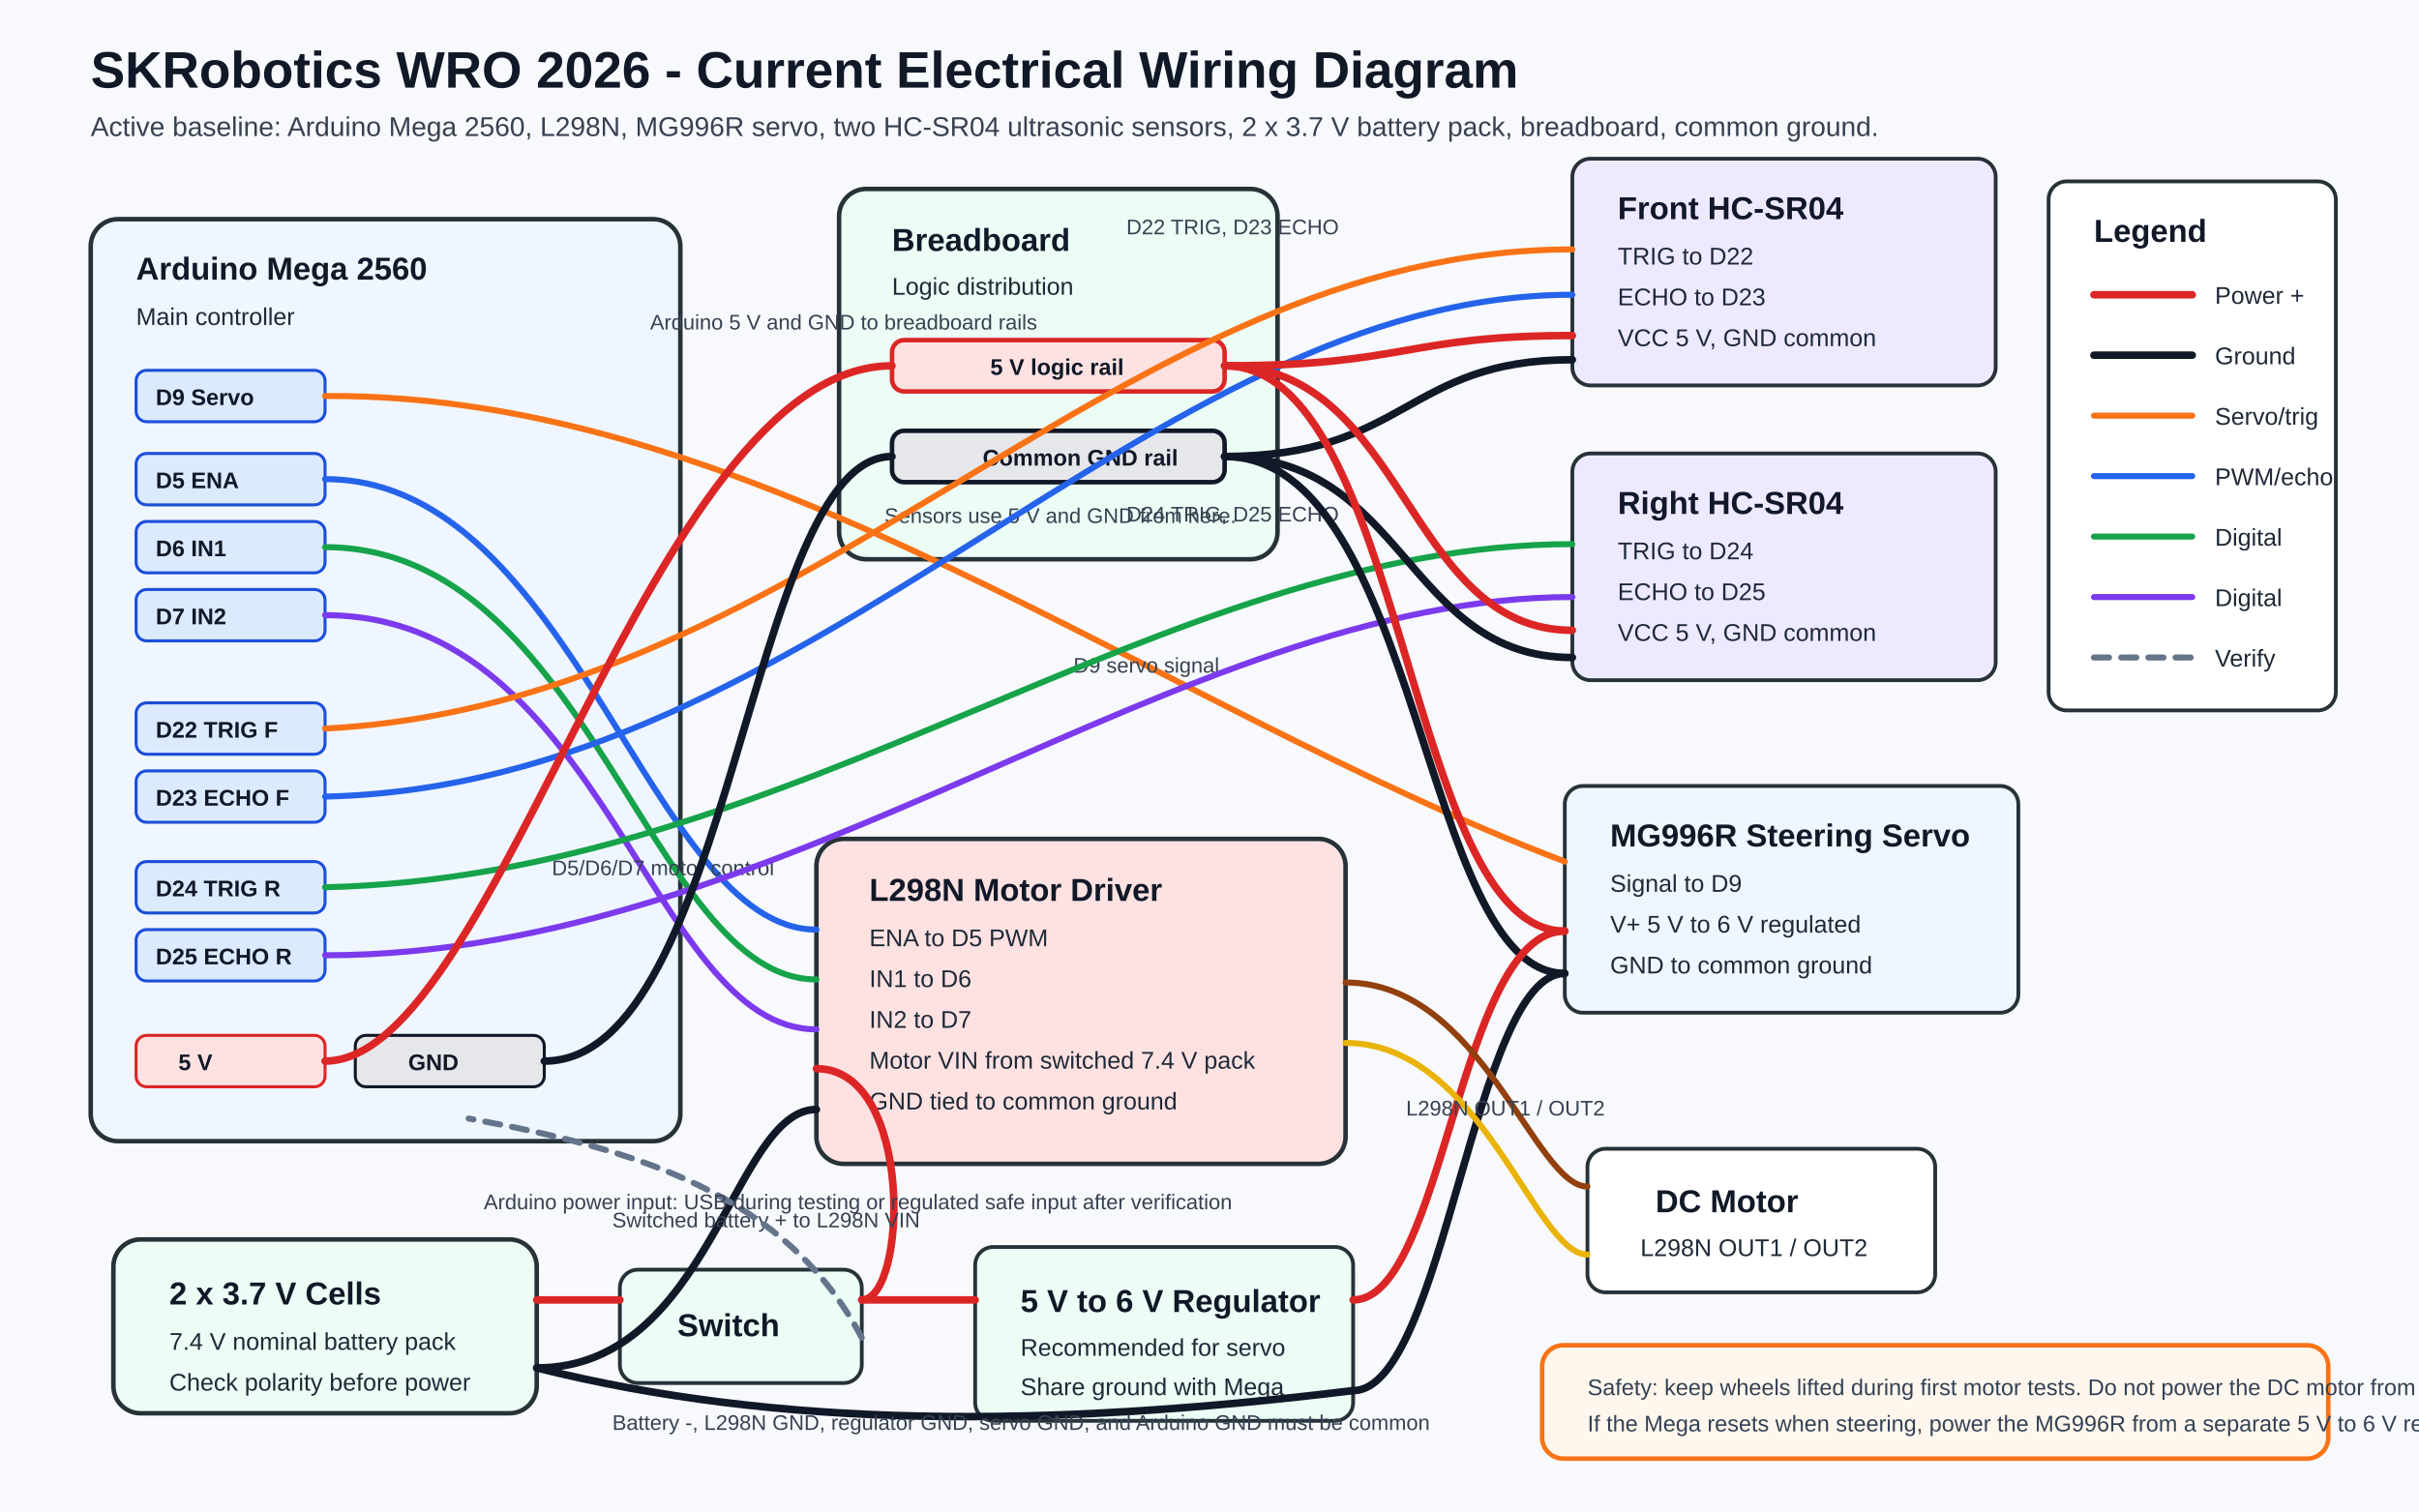
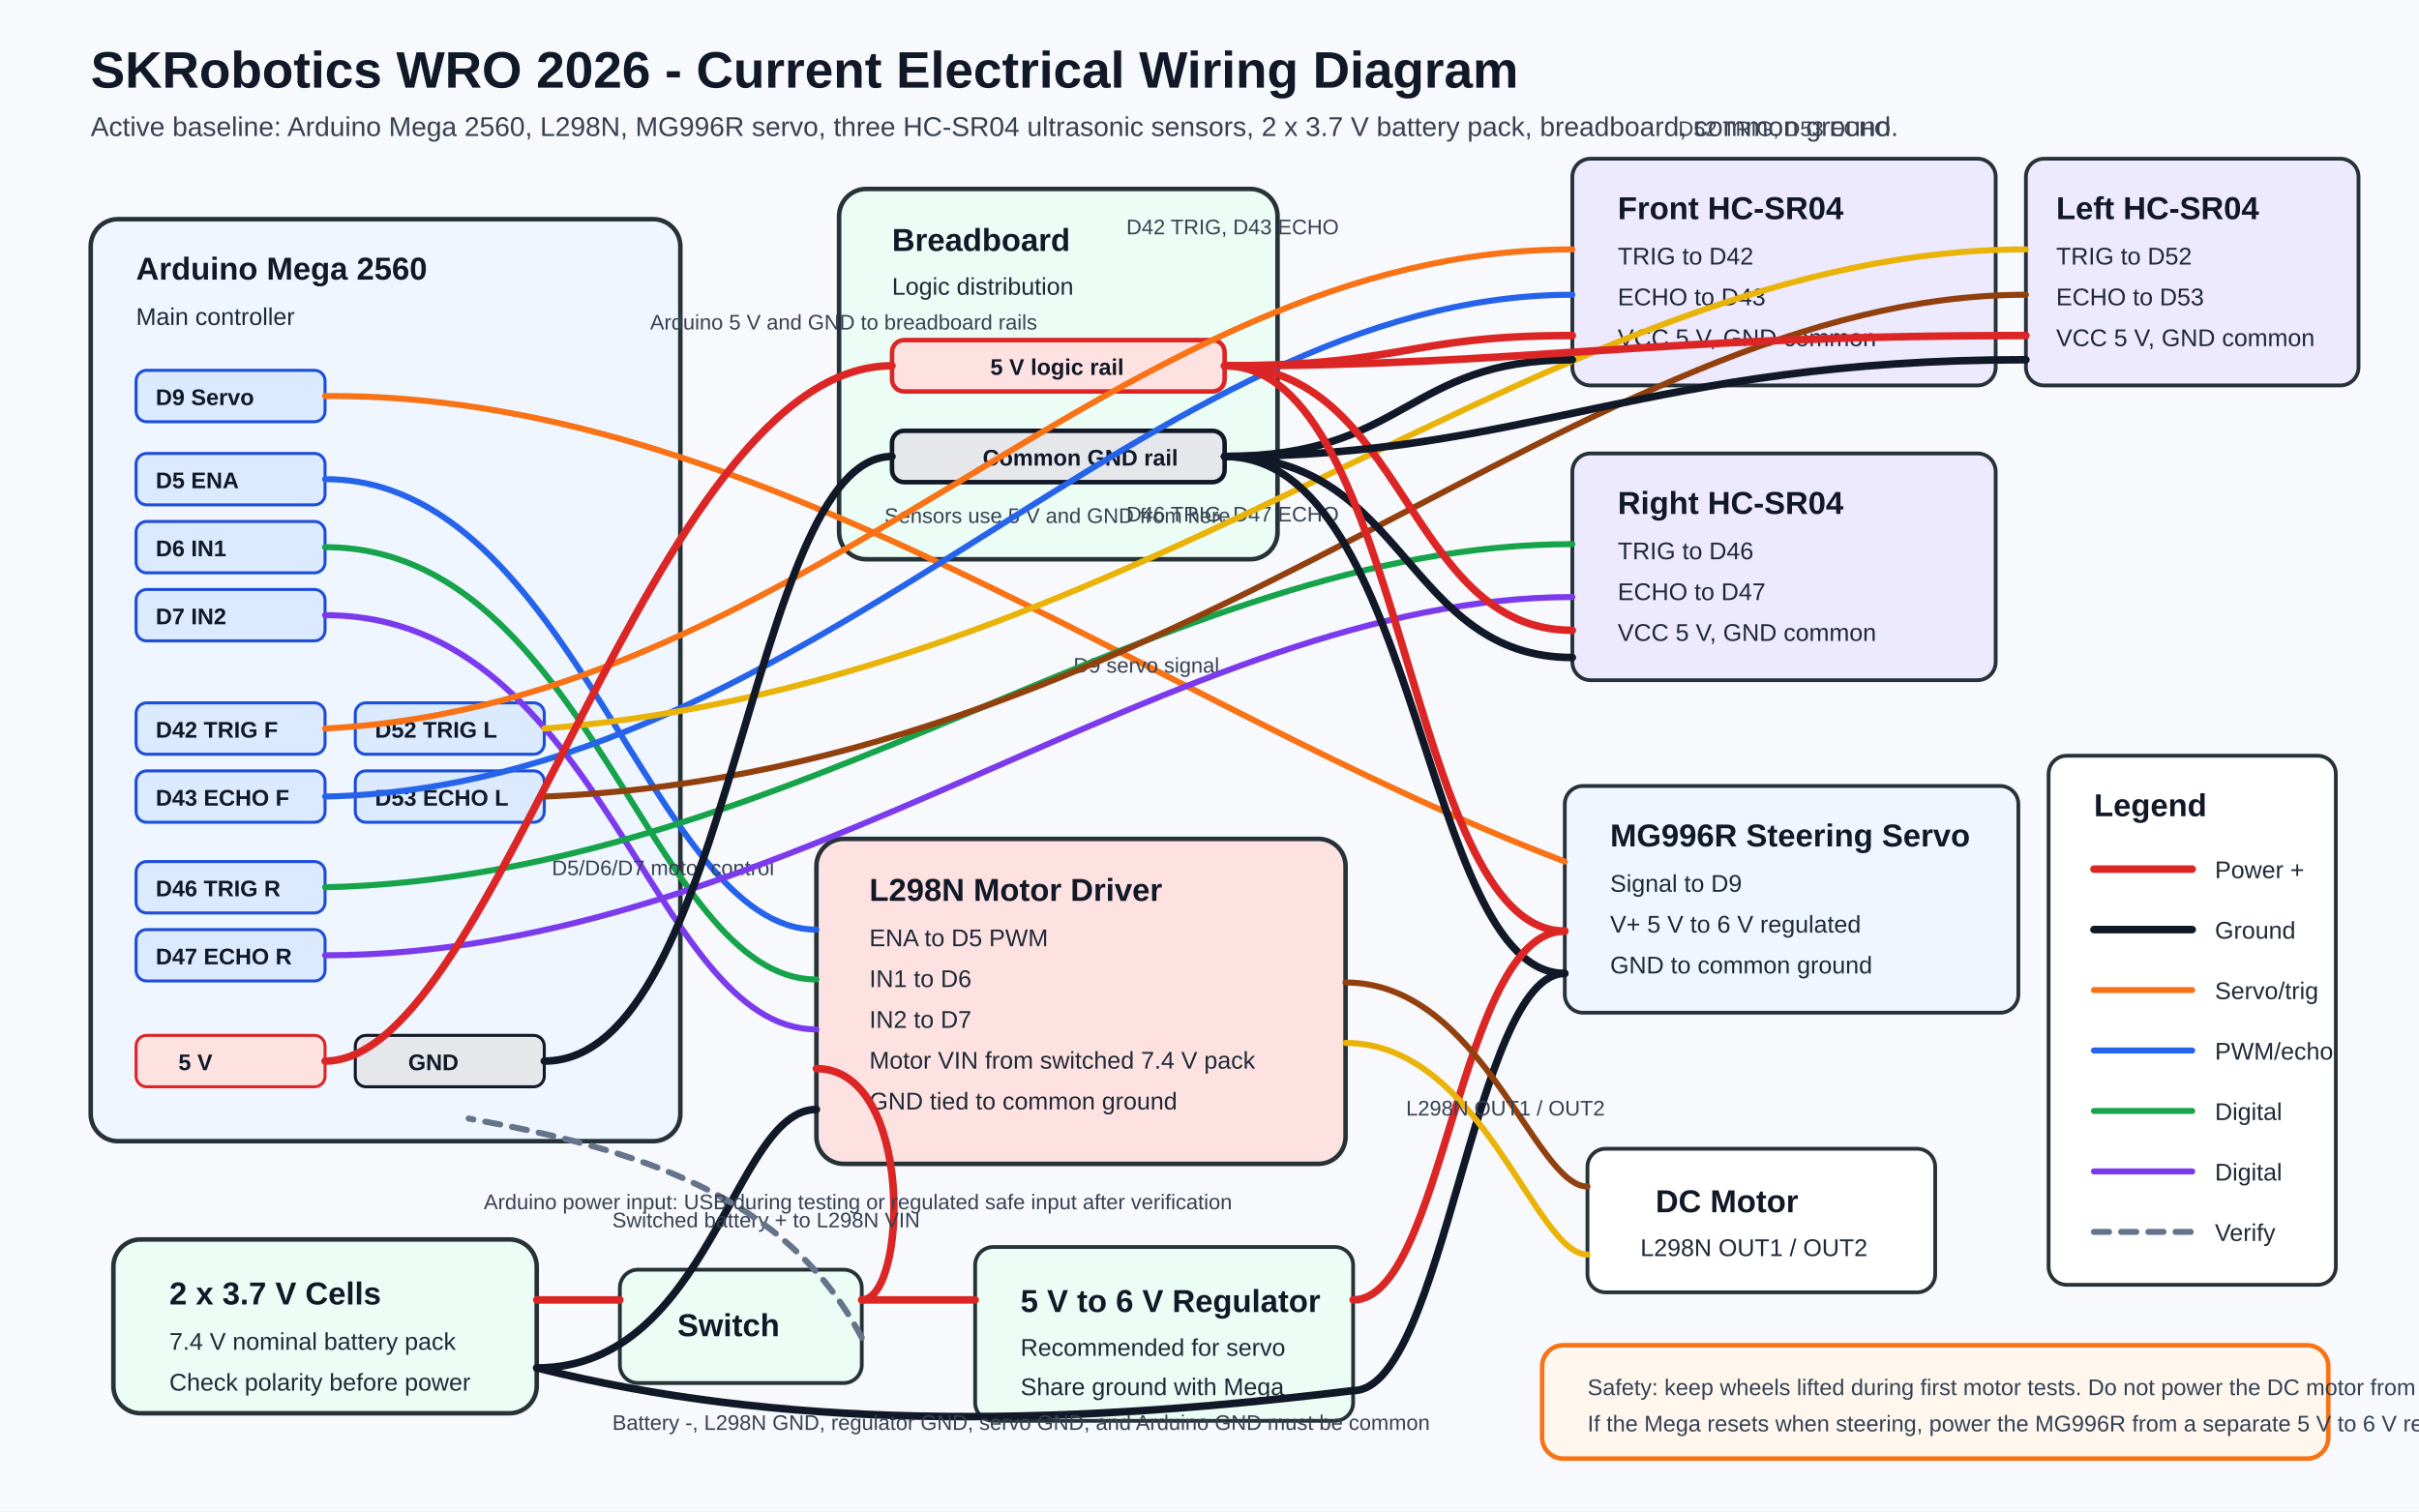
<svg xmlns="http://www.w3.org/2000/svg" width="1600" height="1000" viewBox="0 0 1600 1000">
  <defs>
    <style>
      .bg { fill: #f7f9fc; }
      .card { fill: #ffffff; stroke: #263238; stroke-width: 3; rx: 18; }
      .small-card { fill: #ffffff; stroke: #263238; stroke-width: 2.5; rx: 12; }
      .title { font: 700 34px Arial, sans-serif; fill: #111827; }
      .subtitle { font: 18px Arial, sans-serif; fill: #374151; }
      .label { font: 700 21px Arial, sans-serif; fill: #111827; }
      .text { font: 16px Arial, sans-serif; fill: #1f2937; }
      .tiny { font: 14px Arial, sans-serif; fill: #374151; }
      .pin { font: 700 15px Arial, sans-serif; fill: #111827; }
      .note { font: 15px Arial, sans-serif; fill: #334155; }
      .wire-red { fill: none; stroke: #dc2626; stroke-width: 5; stroke-linecap: round; stroke-linejoin: round; }
      .wire-black { fill: none; stroke: #111827; stroke-width: 5; stroke-linecap: round; stroke-linejoin: round; }
      .wire-orange { fill: none; stroke: #f97316; stroke-width: 4; stroke-linecap: round; stroke-linejoin: round; }
      .wire-blue { fill: none; stroke: #2563eb; stroke-width: 4; stroke-linecap: round; stroke-linejoin: round; }
      .wire-green { fill: none; stroke: #16a34a; stroke-width: 4; stroke-linecap: round; stroke-linejoin: round; }
      .wire-purple { fill: none; stroke: #7c3aed; stroke-width: 4; stroke-linecap: round; stroke-linejoin: round; }
      .wire-yellow { fill: none; stroke: #eab308; stroke-width: 4; stroke-linecap: round; stroke-linejoin: round; }
      .wire-brown { fill: none; stroke: #92400e; stroke-width: 4; stroke-linecap: round; stroke-linejoin: round; }
      .wire-gray { fill: none; stroke: #64748b; stroke-width: 4; stroke-linecap: round; stroke-linejoin: round; stroke-dasharray: 10 8; }
      .bus-red { fill: #fee2e2; stroke: #dc2626; stroke-width: 3; rx: 8; }
      .bus-black { fill: #e5e7eb; stroke: #111827; stroke-width: 3; rx: 8; }
      .component-fill { fill: #eff6ff; }
      .driver-fill { fill: #fee2e2; }
      .sensor-fill { fill: #ede9fe; }
      .power-fill { fill: #ecfdf5; }
    </style>
  </defs>
  <rect class="bg" width="1600" height="1000" />
  <text x="60" y="58" class="title">SKRobotics WRO 2026 - Current Electrical Wiring Diagram</text>
-   <text x="60" y="90" class="subtitle">Active baseline: Arduino Mega 2560, L298N, MG996R servo, two HC-SR04 ultrasonic sensors, 2 x 3.7 V battery pack, breadboard, common ground.</text>
+   <text x="60" y="90" class="subtitle">Active baseline: Arduino Mega 2560, L298N, MG996R servo, three HC-SR04 ultrasonic sensors, 2 x 3.7 V battery pack, breadboard, common ground.</text>
  <rect x="60" y="145" width="390" height="610" class="card component-fill" />
  <text x="90" y="185" class="label">Arduino Mega 2560</text>
  <text x="90" y="215" class="text">Main controller</text>
  <rect x="90" y="245" width="125" height="34" fill="#dbeafe" stroke="#1d4ed8" stroke-width="2" rx="7" />
  <text x="103" y="268" class="pin">D9 Servo</text>
  <rect x="90" y="300" width="125" height="34" fill="#dbeafe" stroke="#1d4ed8" stroke-width="2" rx="7" />
  <text x="103" y="323" class="pin">D5 ENA</text>
  <rect x="90" y="345" width="125" height="34" fill="#dbeafe" stroke="#1d4ed8" stroke-width="2" rx="7" />
  <text x="103" y="368" class="pin">D6 IN1</text>
  <rect x="90" y="390" width="125" height="34" fill="#dbeafe" stroke="#1d4ed8" stroke-width="2" rx="7" />
  <text x="103" y="413" class="pin">D7 IN2</text>
  <rect x="90" y="465" width="125" height="34" fill="#dbeafe" stroke="#1d4ed8" stroke-width="2" rx="7" />
-   <text x="103" y="488" class="pin">D22 TRIG F</text>
+   <text x="103" y="488" class="pin">D42 TRIG F</text>
  <rect x="90" y="510" width="125" height="34" fill="#dbeafe" stroke="#1d4ed8" stroke-width="2" rx="7" />
-   <text x="103" y="533" class="pin">D23 ECHO F</text>
+   <text x="103" y="533" class="pin">D43 ECHO F</text>
  <rect x="90" y="570" width="125" height="34" fill="#dbeafe" stroke="#1d4ed8" stroke-width="2" rx="7" />
-   <text x="103" y="593" class="pin">D24 TRIG R</text>
+   <text x="103" y="593" class="pin">D46 TRIG R</text>
  <rect x="90" y="615" width="125" height="34" fill="#dbeafe" stroke="#1d4ed8" stroke-width="2" rx="7" />
-   <text x="103" y="638" class="pin">D25 ECHO R</text>
+   <text x="103" y="638" class="pin">D47 ECHO R</text>
+   <rect x="235" y="465" width="125" height="34" fill="#dbeafe" stroke="#1d4ed8" stroke-width="2" rx="7" />
+   <text x="248" y="488" class="pin">D52 TRIG L</text>
+   <rect x="235" y="510" width="125" height="34" fill="#dbeafe" stroke="#1d4ed8" stroke-width="2" rx="7" />
+   <text x="248" y="533" class="pin">D53 ECHO L</text>
  <rect x="90" y="685" width="125" height="34" fill="#fee2e2" stroke="#dc2626" stroke-width="2" rx="7" />
  <text x="118" y="708" class="pin">5 V</text>
  <rect x="235" y="685" width="125" height="34" fill="#e5e7eb" stroke="#111827" stroke-width="2" rx="7" />
  <text x="270" y="708" class="pin">GND</text>
  <rect x="555" y="125" width="290" height="245" class="card power-fill" />
  <text x="590" y="166" class="label">Breadboard</text>
  <text x="590" y="195" class="text">Logic distribution</text>
  <rect x="590" y="225" width="220" height="34" class="bus-red" />
  <text x="655" y="248" class="pin">5 V logic rail</text>
  <rect x="590" y="285" width="220" height="34" class="bus-black" />
  <text x="650" y="308" class="pin">Common GND rail</text>
  <text x="585" y="346" class="tiny">Sensors use 5 V and GND from here.</text>
  <rect x="1040" y="105" width="280" height="150" class="small-card sensor-fill" />
  <text x="1070" y="145" class="label">Front HC-SR04</text>
-   <text x="1070" y="175" class="text">TRIG to D22</text>
-   <text x="1070" y="202" class="text">ECHO to D23</text>
+   <text x="1070" y="175" class="text">TRIG to D42</text>
+   <text x="1070" y="202" class="text">ECHO to D43</text>
  <text x="1070" y="229" class="text">VCC 5 V, GND common</text>
  <rect x="1040" y="300" width="280" height="150" class="small-card sensor-fill" />
  <text x="1070" y="340" class="label">Right HC-SR04</text>
-   <text x="1070" y="370" class="text">TRIG to D24</text>
-   <text x="1070" y="397" class="text">ECHO to D25</text>
+   <text x="1070" y="370" class="text">TRIG to D46</text>
+   <text x="1070" y="397" class="text">ECHO to D47</text>
  <text x="1070" y="424" class="text">VCC 5 V, GND common</text>
+   <rect x="1340" y="105" width="220" height="150" class="small-card sensor-fill" />
+   <text x="1360" y="145" class="label">Left HC-SR04</text>
+   <text x="1360" y="175" class="text">TRIG to D52</text>
+   <text x="1360" y="202" class="text">ECHO to D53</text>
+   <text x="1360" y="229" class="text">VCC 5 V, GND common</text>
  <rect x="1035" y="520" width="300" height="150" class="small-card component-fill" />
  <text x="1065" y="560" class="label">MG996R Steering Servo</text>
  <text x="1065" y="590" class="text">Signal to D9</text>
  <text x="1065" y="617" class="text">V+ 5 V to 6 V regulated</text>
  <text x="1065" y="644" class="text">GND to common ground</text>
  <rect x="540" y="555" width="350" height="215" class="card driver-fill" />
  <text x="575" y="596" class="label">L298N Motor Driver</text>
  <text x="575" y="626" class="text">ENA to D5 PWM</text>
  <text x="575" y="653" class="text">IN1 to D6</text>
  <text x="575" y="680" class="text">IN2 to D7</text>
  <text x="575" y="707" class="text">Motor VIN from switched 7.4 V pack</text>
  <text x="575" y="734" class="text">GND tied to common ground</text>
  <rect x="1050" y="760" width="230" height="95" class="small-card" />
  <text x="1095" y="802" class="label">DC Motor</text>
  <text x="1085" y="831" class="text">L298N OUT1 / OUT2</text>
  <rect x="75" y="820" width="280" height="115" class="card power-fill" />
  <text x="112" y="863" class="label">2 x 3.7 V Cells</text>
  <text x="112" y="893" class="text">7.4 V nominal battery pack</text>
  <text x="112" y="920" class="text">Check polarity before power</text>
  <rect x="410" y="840" width="160" height="75" class="small-card power-fill" />
  <text x="448" y="884" class="label">Switch</text>
  <rect x="645" y="825" width="250" height="115" class="small-card power-fill" />
  <text x="675" y="868" class="label">5 V to 6 V Regulator</text>
  <text x="675" y="897" class="text">Recommended for servo</text>
  <text x="675" y="923" class="text">Share ground with Mega</text>
  <path class="wire-orange" d="M215 262 C500 260 760 465 1035 570" />
  <text x="710" y="445" class="tiny">D9 servo signal</text>
  <path class="wire-blue" d="M215 317 C380 317 430 615 540 615" />
  <path class="wire-green" d="M215 362 C390 362 430 648 540 648" />
  <path class="wire-purple" d="M215 407 C400 407 430 681 540 681" />
  <text x="365" y="579" class="tiny">D5/D6/D7 motor control</text>
  <path class="wire-orange" d="M215 482 C540 465 740 165 1040 165" />
  <path class="wire-blue" d="M215 527 C540 520 760 195 1040 195" />
-   <text x="745" y="155" class="tiny">D22 TRIG, D23 ECHO</text>
+   <text x="745" y="155" class="tiny">D42 TRIG, D43 ECHO</text>
  <path class="wire-green" d="M215 587 C525 580 770 360 1040 360" />
  <path class="wire-purple" d="M215 632 C520 632 780 395 1040 395" />
-   <text x="745" y="345" class="tiny">D24 TRIG, D25 ECHO</text>
+   <text x="745" y="345" class="tiny">D46 TRIG, D47 ECHO</text>
+   <path class="wire-yellow" d="M360 482 C760 450 1030 165 1340 165" />
+   <path class="wire-brown" d="M360 527 C780 510 1050 195 1340 195" />
+   <text x="1110" y="90" class="tiny">D52 TRIG, D53 ECHO</text>
  <path class="wire-red" d="M215 702 C330 702 430 242 590 242" />
  <path class="wire-black" d="M360 702 C485 702 495 302 590 302" />
  <text x="430" y="218" class="tiny">Arduino 5 V and GND to breadboard rails</text>
  <path class="wire-red" d="M810 242 C930 242 930 222 1040 222" />
  <path class="wire-black" d="M810 302 C930 302 930 238 1040 238" />
  <path class="wire-red" d="M810 242 C930 242 930 417 1040 417" />
  <path class="wire-black" d="M810 302 C930 302 930 435 1040 435" />
+   <path class="wire-red" d="M810 242 C1010 242 1090 222 1340 222" />
+   <path class="wire-black" d="M810 302 C1010 302 1090 238 1340 238" />
  <path class="wire-red" d="M810 242 C930 242 930 616 1035 616" />
  <path class="wire-black" d="M810 302 C940 302 940 644 1035 644" />
  <path class="wire-red" d="M355 860 L410 860" />
  <path class="wire-red" d="M570 860 C600 860 605 707 540 707" />
  <path class="wire-red" d="M570 860 L645 860" />
  <path class="wire-red" d="M895 860 C955 860 965 616 1035 616" />
  <path class="wire-black" d="M355 905 C470 905 485 734 540 734" />
  <path class="wire-black" d="M355 905 C515 945 690 945 895 920" />
  <path class="wire-black" d="M895 920 C955 920 975 644 1035 644" />
  <text x="405" y="812" class="tiny">Switched battery + to L298N VIN</text>
  <text x="405" y="946" class="tiny">Battery -, L298N GND, regulator GND, servo GND, and Arduino GND must be common</text>
  <path class="wire-brown" d="M890 650 C980 650 1015 785 1050 785" />
  <path class="wire-yellow" d="M890 690 C980 690 1015 830 1050 830" />
  <text x="930" y="738" class="tiny">L298N OUT1 / OUT2</text>
  <path class="wire-gray" d="M570 885 C520 790 420 760 310 740" />
  <text x="320" y="800" class="tiny">Arduino power input: USB during testing or regulated safe input after verification</text>
-   <rect x="1355" y="120" width="190" height="350" class="small-card" />
-   <text x="1385" y="160" class="label">Legend</text>
-   <line x1="1385" y1="195" x2="1450" y2="195" class="wire-red" />
-   <text x="1465" y="201" class="text">Power +</text>
-   <line x1="1385" y1="235" x2="1450" y2="235" class="wire-black" />
-   <text x="1465" y="241" class="text">Ground</text>
-   <line x1="1385" y1="275" x2="1450" y2="275" class="wire-orange" />
-   <text x="1465" y="281" class="text">Servo/trig</text>
-   <line x1="1385" y1="315" x2="1450" y2="315" class="wire-blue" />
-   <text x="1465" y="321" class="text">PWM/echo</text>
-   <line x1="1385" y1="355" x2="1450" y2="355" class="wire-green" />
-   <text x="1465" y="361" class="text">Digital</text>
-   <line x1="1385" y1="395" x2="1450" y2="395" class="wire-purple" />
-   <text x="1465" y="401" class="text">Digital</text>
-   <line x1="1385" y1="435" x2="1450" y2="435" class="wire-gray" />
-   <text x="1465" y="441" class="text">Verify</text>
+   <rect x="1355" y="500" width="190" height="350" class="small-card" />
+   <text x="1385" y="540" class="label">Legend</text>
+   <line x1="1385" y1="575" x2="1450" y2="575" class="wire-red" />
+   <text x="1465" y="581" class="text">Power +</text>
+   <line x1="1385" y1="615" x2="1450" y2="615" class="wire-black" />
+   <text x="1465" y="621" class="text">Ground</text>
+   <line x1="1385" y1="655" x2="1450" y2="655" class="wire-orange" />
+   <text x="1465" y="661" class="text">Servo/trig</text>
+   <line x1="1385" y1="695" x2="1450" y2="695" class="wire-blue" />
+   <text x="1465" y="701" class="text">PWM/echo</text>
+   <line x1="1385" y1="735" x2="1450" y2="735" class="wire-green" />
+   <text x="1465" y="741" class="text">Digital</text>
+   <line x1="1385" y1="775" x2="1450" y2="775" class="wire-purple" />
+   <text x="1465" y="781" class="text">Digital</text>
+   <line x1="1385" y1="815" x2="1450" y2="815" class="wire-gray" />
+   <text x="1465" y="821" class="text">Verify</text>
  <rect x="1020" y="890" width="520" height="75" fill="#fff7ed" stroke="#f97316" stroke-width="3" rx="14" />
  <text x="1050" y="923" class="note">Safety: keep wheels lifted during first motor tests. Do not power the DC motor from Arduino pins.</text>
  <text x="1050" y="947" class="note">If the Mega resets when steering, power the MG996R from a separate 5 V to 6 V regulator.</text>
</svg>
